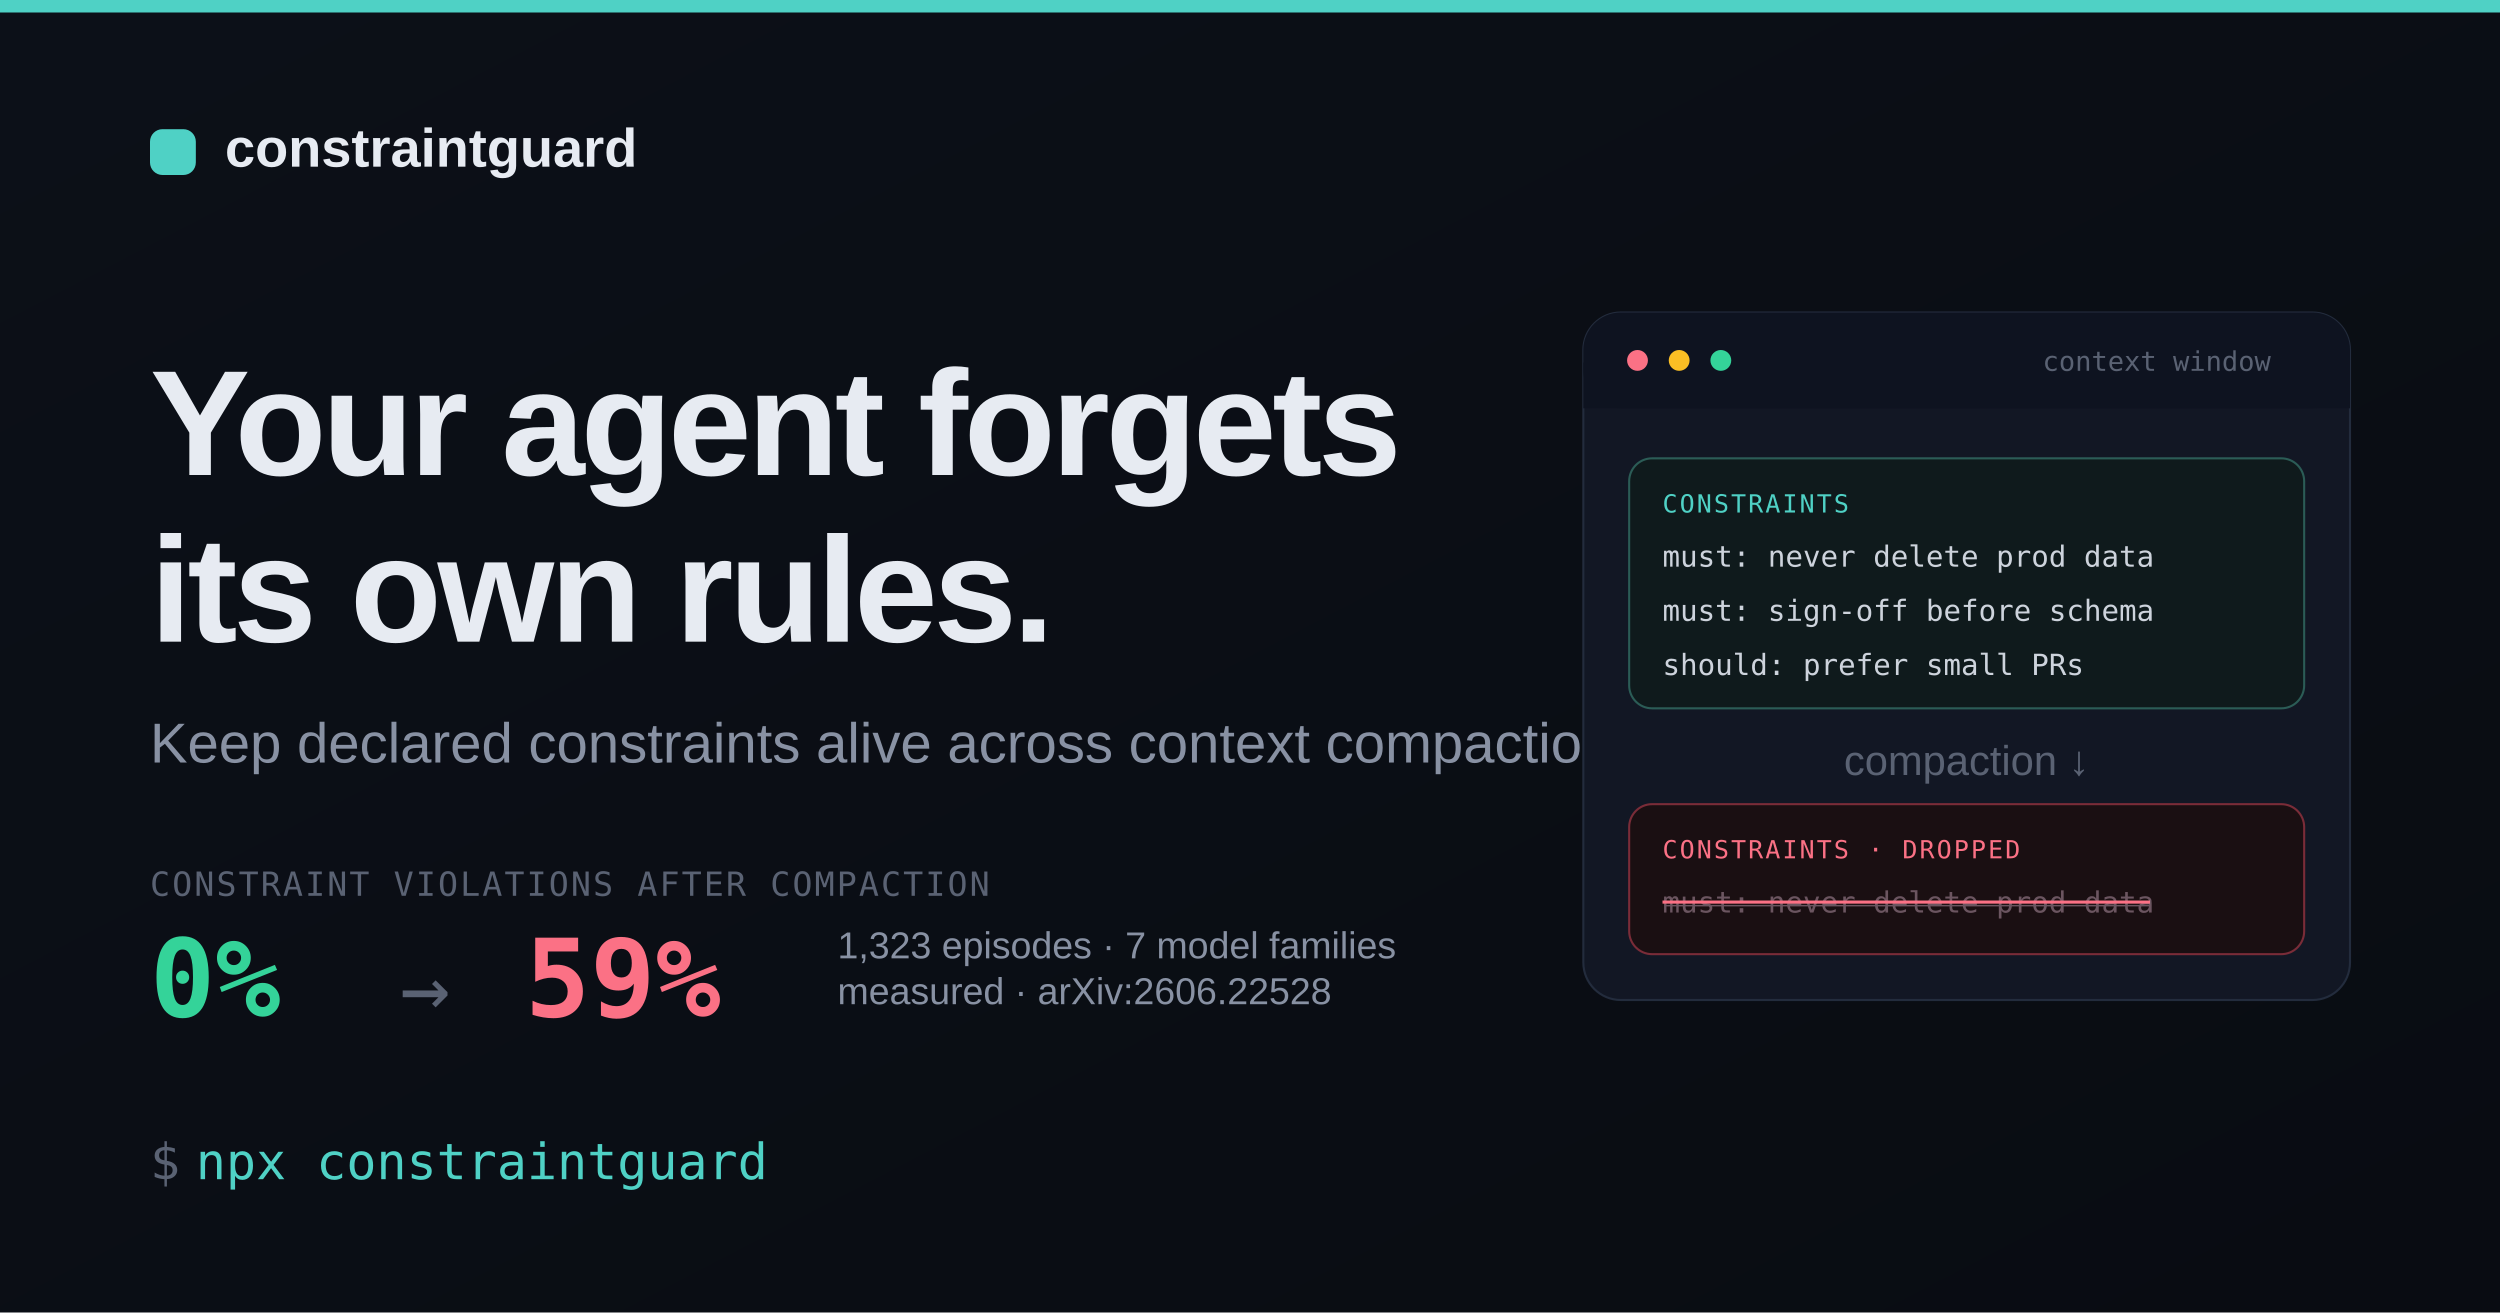
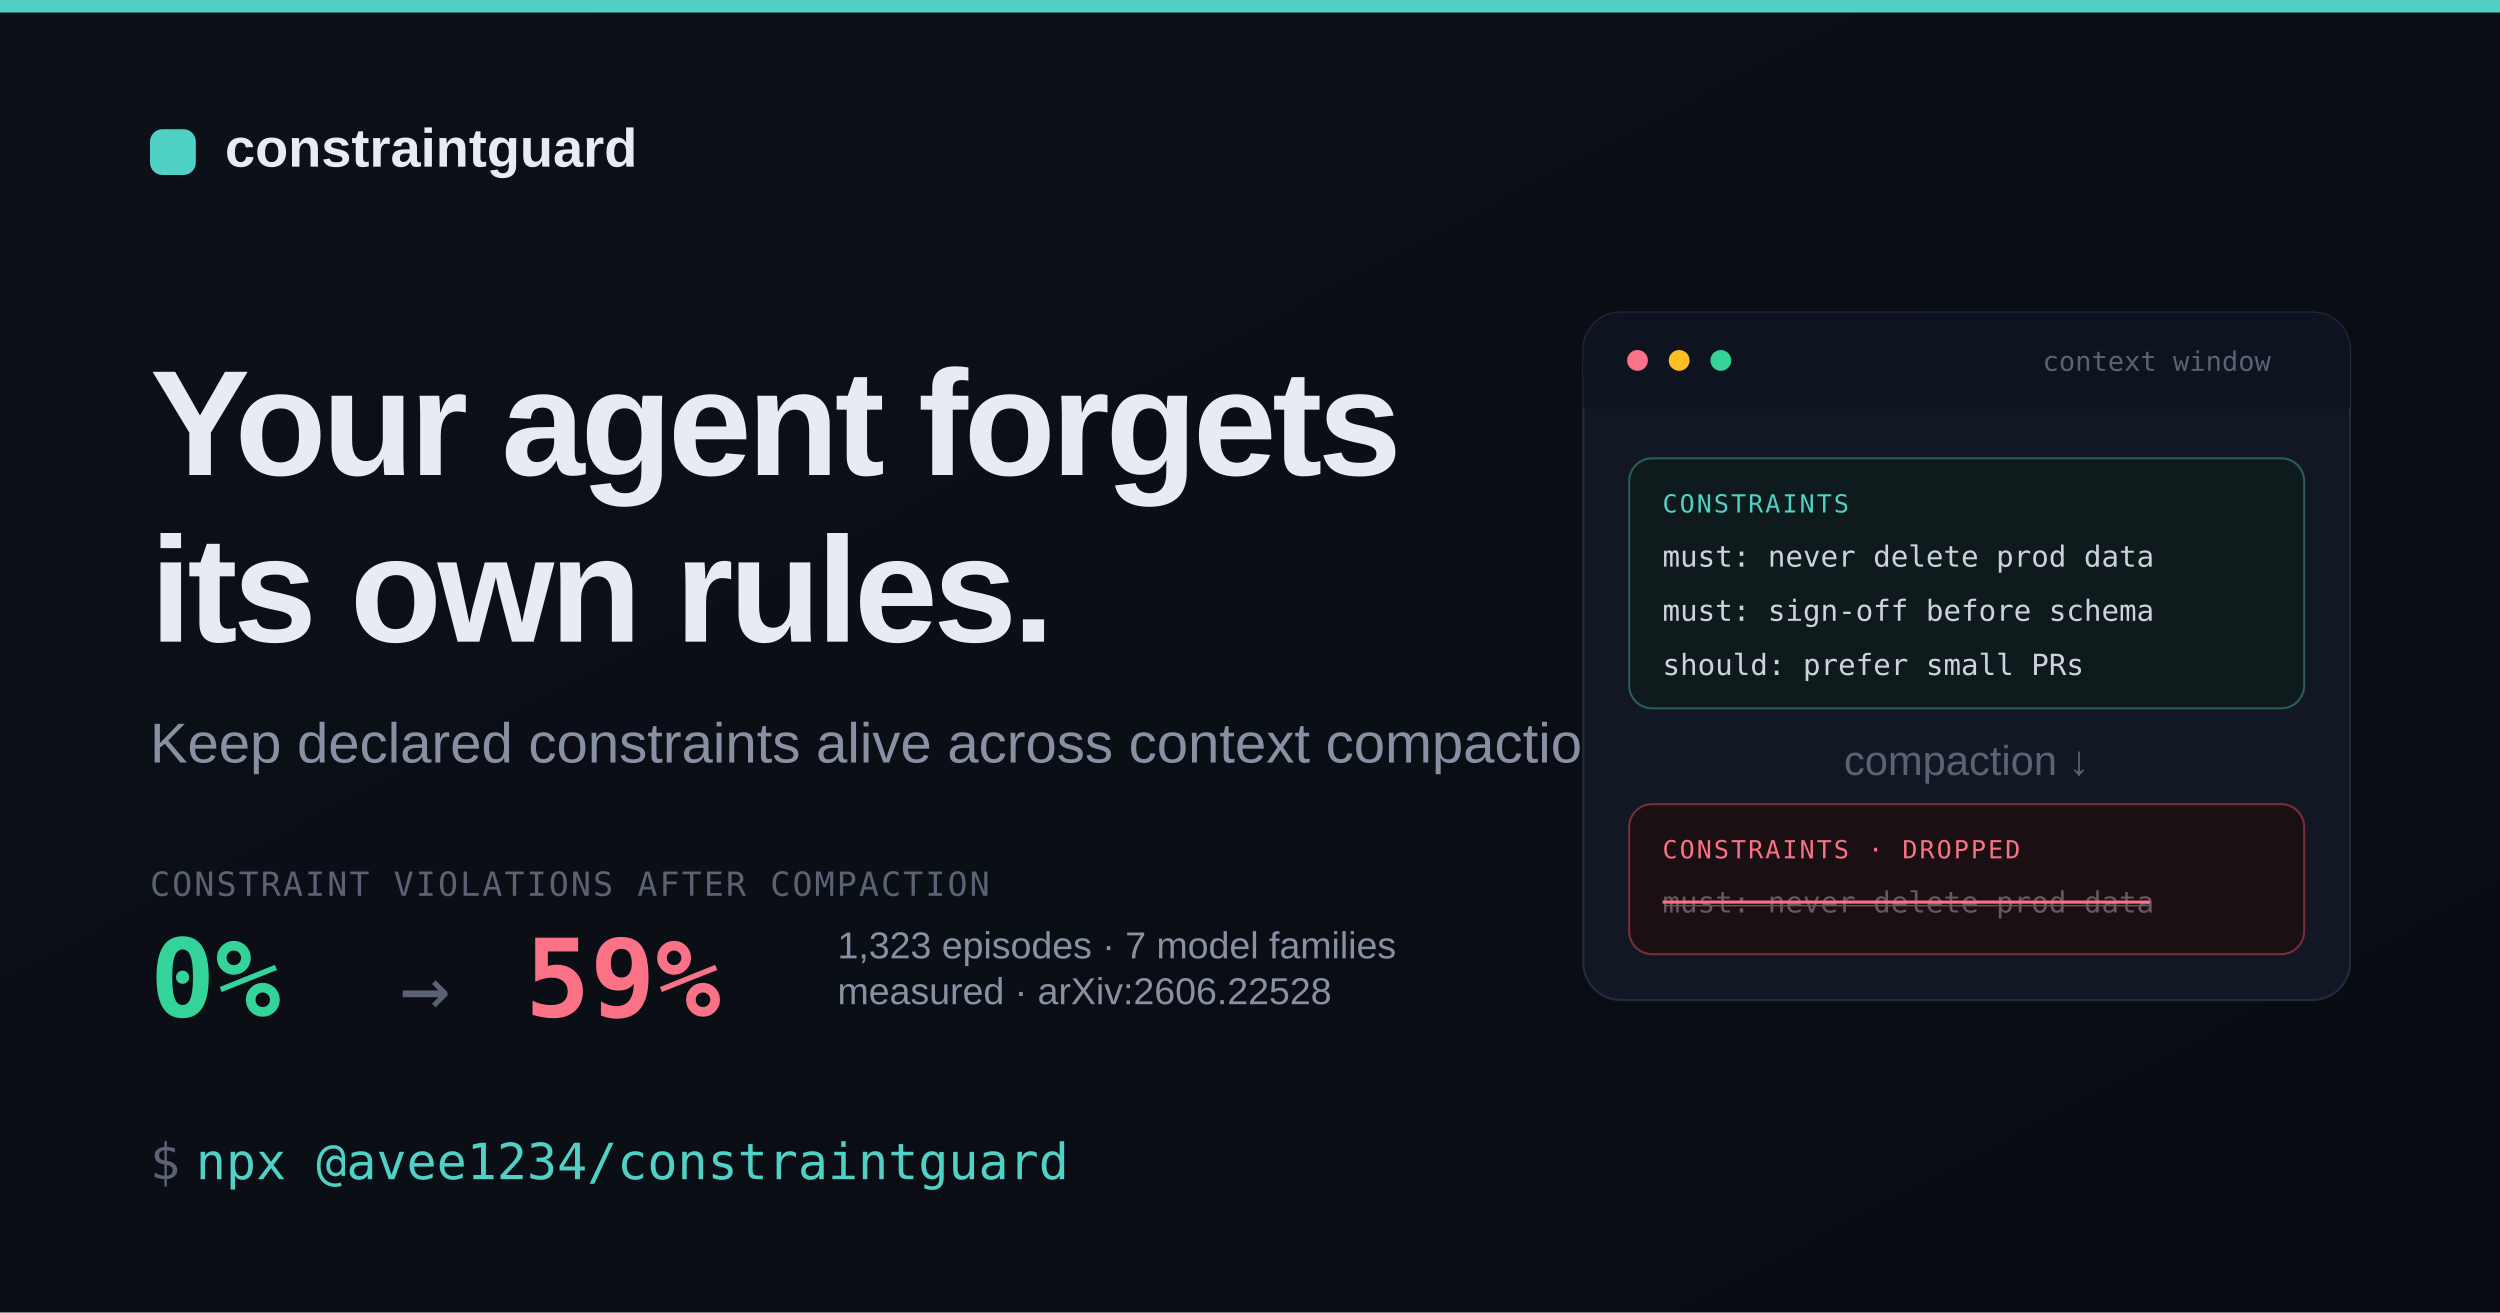
<svg xmlns="http://www.w3.org/2000/svg" width="1200" height="630" viewBox="0 0 1200 630">
  <defs>
    <linearGradient id="bg" x1="0" y1="0" x2="1" y2="1">
      <stop offset="0" stop-color="#0c1018" />
      <stop offset="1" stop-color="#090c12" />
    </linearGradient>
    <linearGradient id="fill" x1="0" y1="0" x2="1" y2="0">
      <stop offset="0" stop-color="#34d399" />
      <stop offset="1" stop-color="#4fd1c5" />
    </linearGradient>
  </defs>
  <rect width="1200" height="630" fill="url(#bg)" />
  <rect x="0" y="0" width="1200" height="6" fill="#4fd1c5" />
  <g transform="translate(72,78)">
    <rect x="0" y="-16" width="22" height="22" rx="6" fill="#4fd1c5" />
    <text x="36" y="2" font-family="Helvetica Neue, Arial, sans-serif" font-size="26" font-weight="700" fill="#e7ebf2">constraintguard</text>
  </g>
  <g font-family="Helvetica Neue, Arial, sans-serif" fill="#e7ebf2">
    <text x="72" y="228" font-size="72" font-weight="800" letter-spacing="-2">Your agent forgets</text>
    <text x="72" y="308" font-size="72" font-weight="800" letter-spacing="-2">its own rules.</text>
  </g>
  <text x="72" y="366" font-family="Helvetica Neue, Arial, sans-serif" font-size="27" fill="#8891a3">Keep declared constraints alive across context compaction.</text>
  <g transform="translate(72,430)" font-family="Menlo, monospace">
    <text x="0" y="0" font-size="16" fill="#5a6273" letter-spacing="1">CONSTRAINT VIOLATIONS AFTER COMPACTION</text>
    <text x="0" y="58" font-size="52" font-weight="700" fill="#34d399">0%</text>
    <text x="120" y="58" font-size="40" fill="#5a6273">→</text>
    <text x="180" y="58" font-size="52" font-weight="700" fill="#fb7185">59%</text>
    <text x="330" y="52" font-family="Helvetica Neue, Arial, sans-serif" font-size="18" fill="#8891a3">measured · arXiv:2606.22528</text>
    <text x="330" y="30" font-family="Helvetica Neue, Arial, sans-serif" font-size="18" fill="#8891a3">1,323 episodes · 7 model families</text>
  </g>
  <g transform="translate(72,566)" font-family="Menlo, monospace">
    <text x="0" y="0" font-size="24" fill="#5a6273">$</text>
-     <text x="22" y="0" font-size="24" fill="#4fd1c5">npx constraintguard</text>
+     <text x="22" y="0" font-size="24" fill="#4fd1c5">npx @avee1234/constraintguard</text>
  </g>
  <g transform="translate(760,150)">
    <rect x="0" y="0" width="368" height="330" rx="18" fill="#121724" stroke="#232c3d" />
    <rect x="0" y="0" width="368" height="46" rx="18" fill="#0e1320" />
    <rect x="0" y="24" width="368" height="22" fill="#0e1320" />
    <circle cx="26" cy="23" r="5" fill="#fb7185" />
    <circle cx="46" cy="23" r="5" fill="#fbbf24" />
    <circle cx="66" cy="23" r="5" fill="#34d399" />
    <text x="330" y="28" text-anchor="end" font-family="Menlo, monospace" font-size="13" fill="#5a6273">context window</text>
    <g transform="translate(22,70)">
      <rect x="0" y="0" width="324" height="120" rx="11" fill="#0f1a1c" stroke="#2b5c56" />
      <text x="16" y="26" font-family="Menlo, monospace" font-size="12" fill="#4fd1c5" letter-spacing="1">CONSTRAINTS</text>
      <text x="16" y="52" font-family="Menlo, monospace" font-size="14" fill="#cdd3dc">must: never delete prod data</text>
      <text x="16" y="78" font-family="Menlo, monospace" font-size="14" fill="#cdd3dc">must: sign-off before schema</text>
      <text x="16" y="104" font-family="Menlo, monospace" font-size="14" fill="#cdd3dc">should: prefer small PRs</text>
    </g>
    <text x="184" y="222" text-anchor="middle" font-family="Helvetica Neue, Arial, sans-serif" font-size="20" fill="#5a6273">compaction ↓</text>
    <g transform="translate(22,236)">
      <rect x="0" y="0" width="324" height="72" rx="11" fill="#1a0f12" stroke="#7a2c38" />
      <text x="16" y="26" font-family="Menlo, monospace" font-size="12" fill="#fb7185" letter-spacing="1">CONSTRAINTS · DROPPED</text>
      <text x="16" y="52" font-family="Menlo, monospace" font-size="14" fill="#6b5560" text-decoration="line-through">must: never delete prod data</text>
      <line x1="16" y1="47" x2="250" y2="47" stroke="#fb7185" stroke-width="1.5" />
    </g>
  </g>
</svg>
